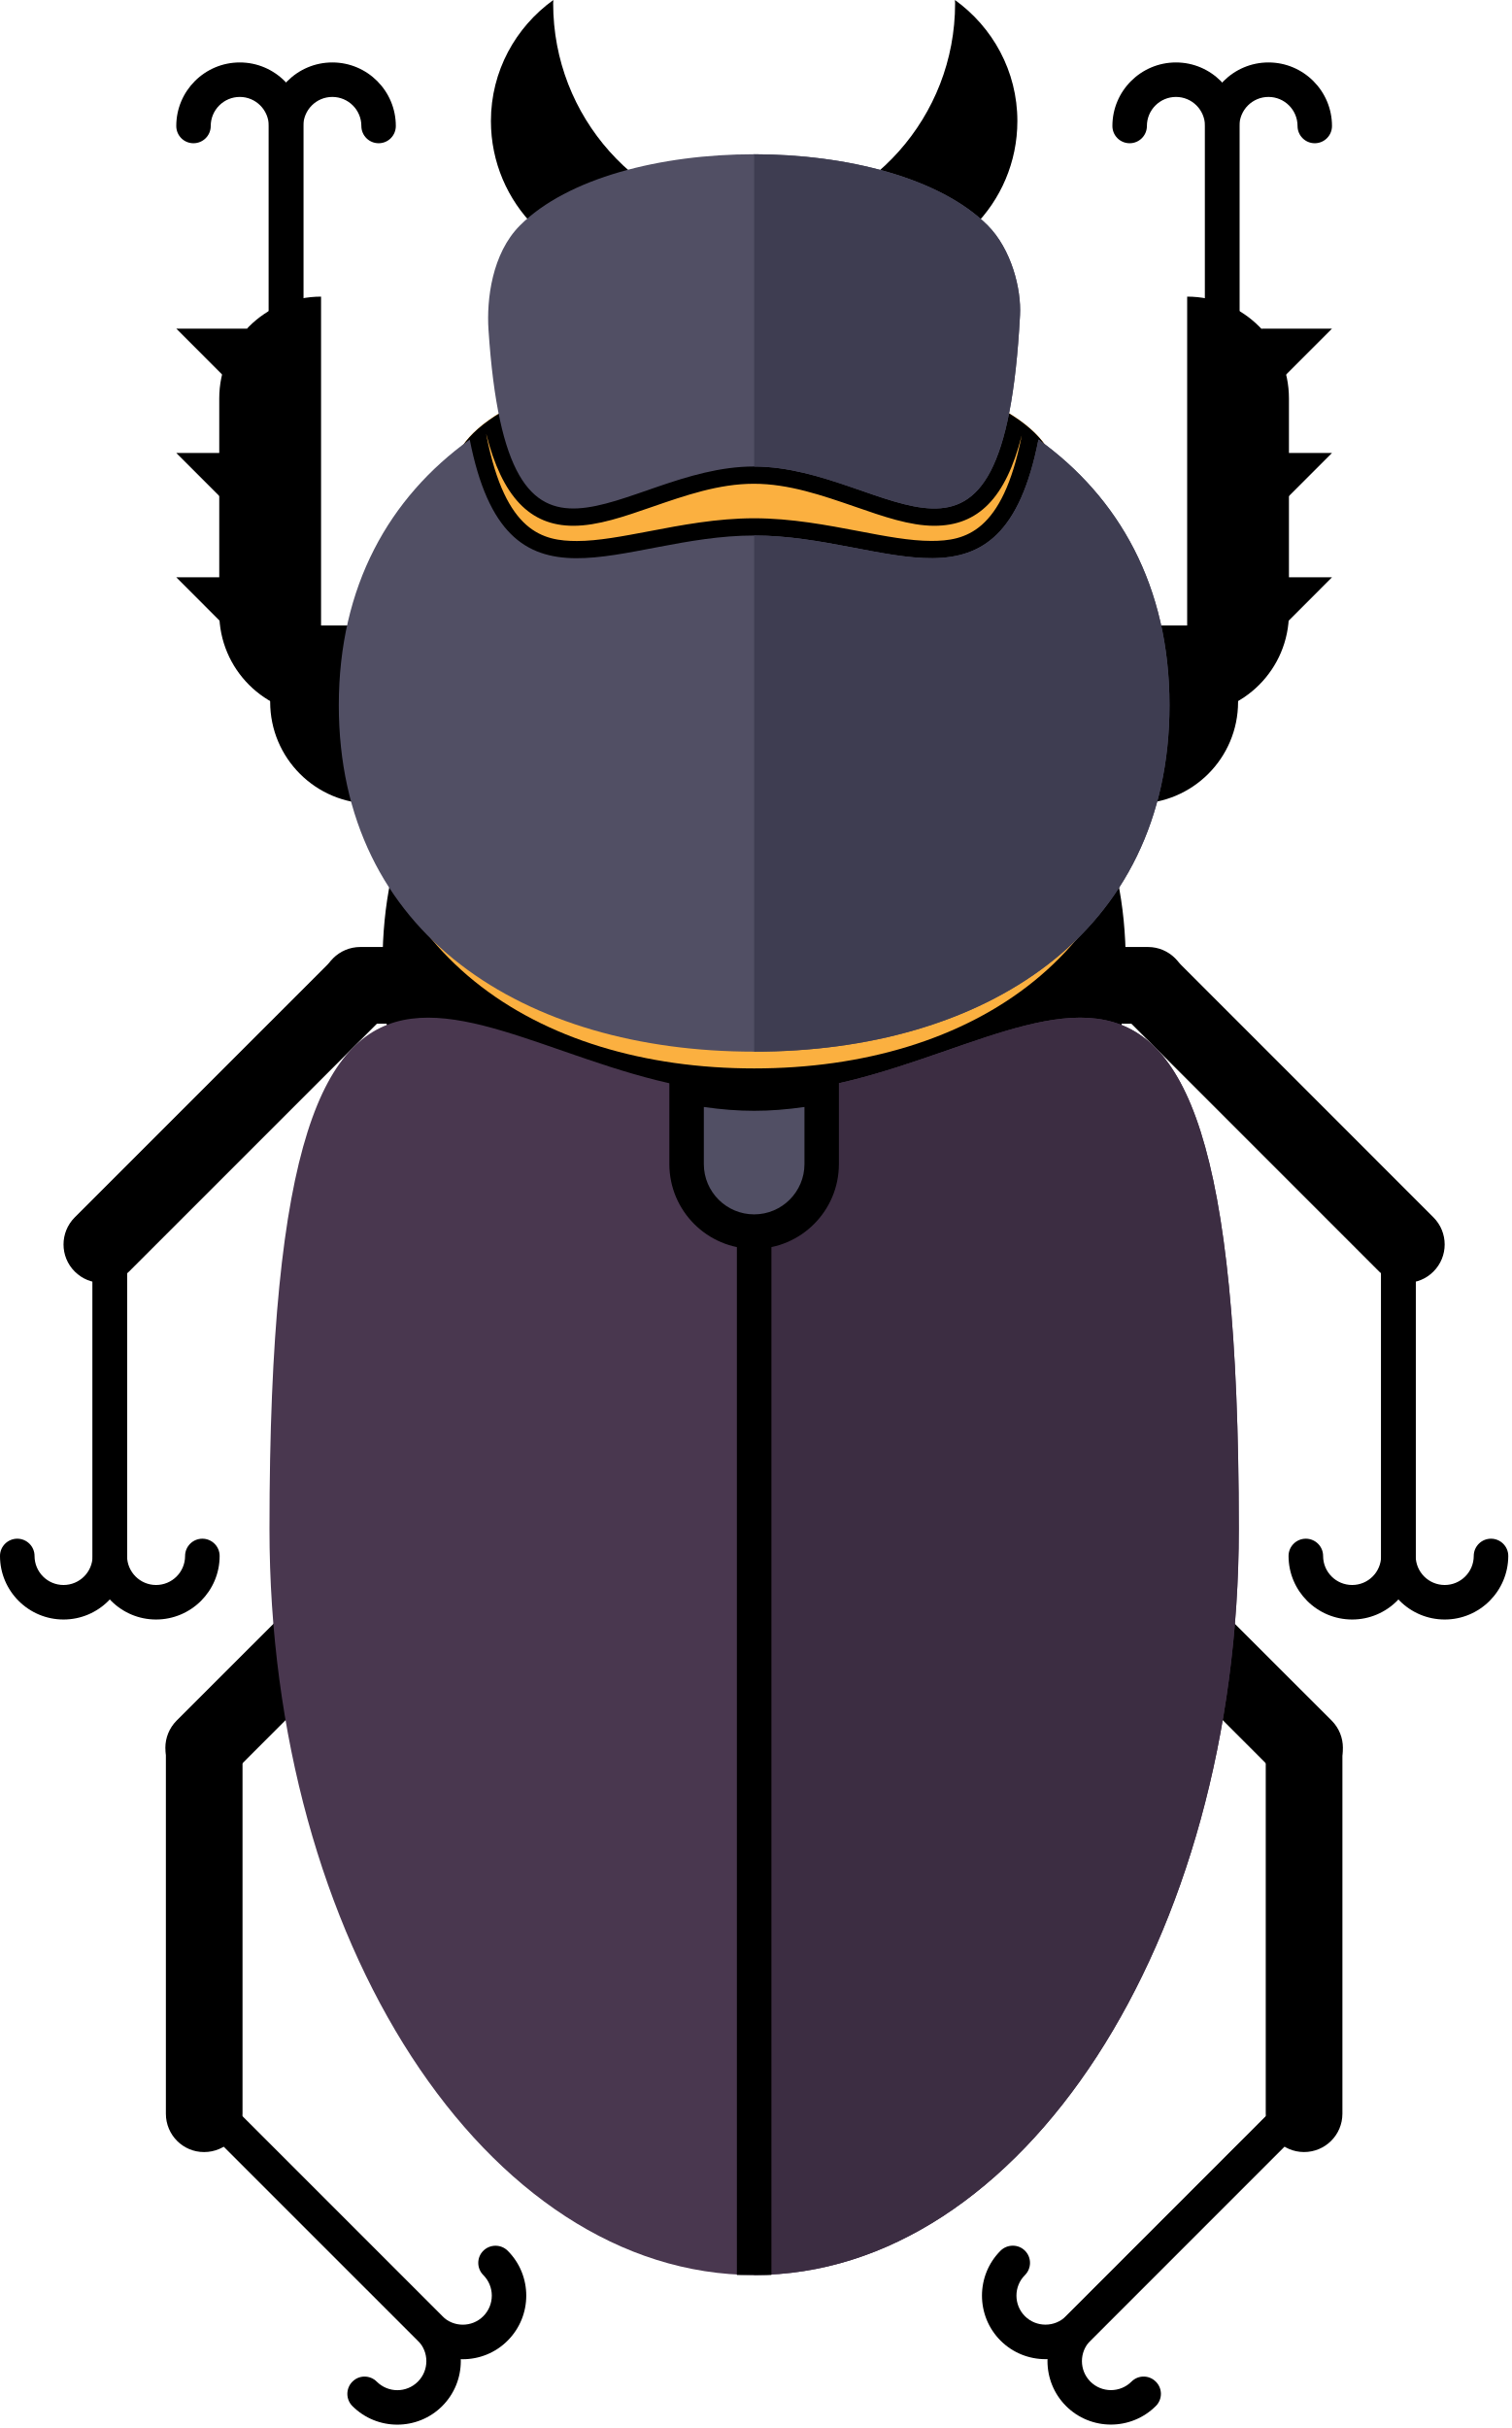
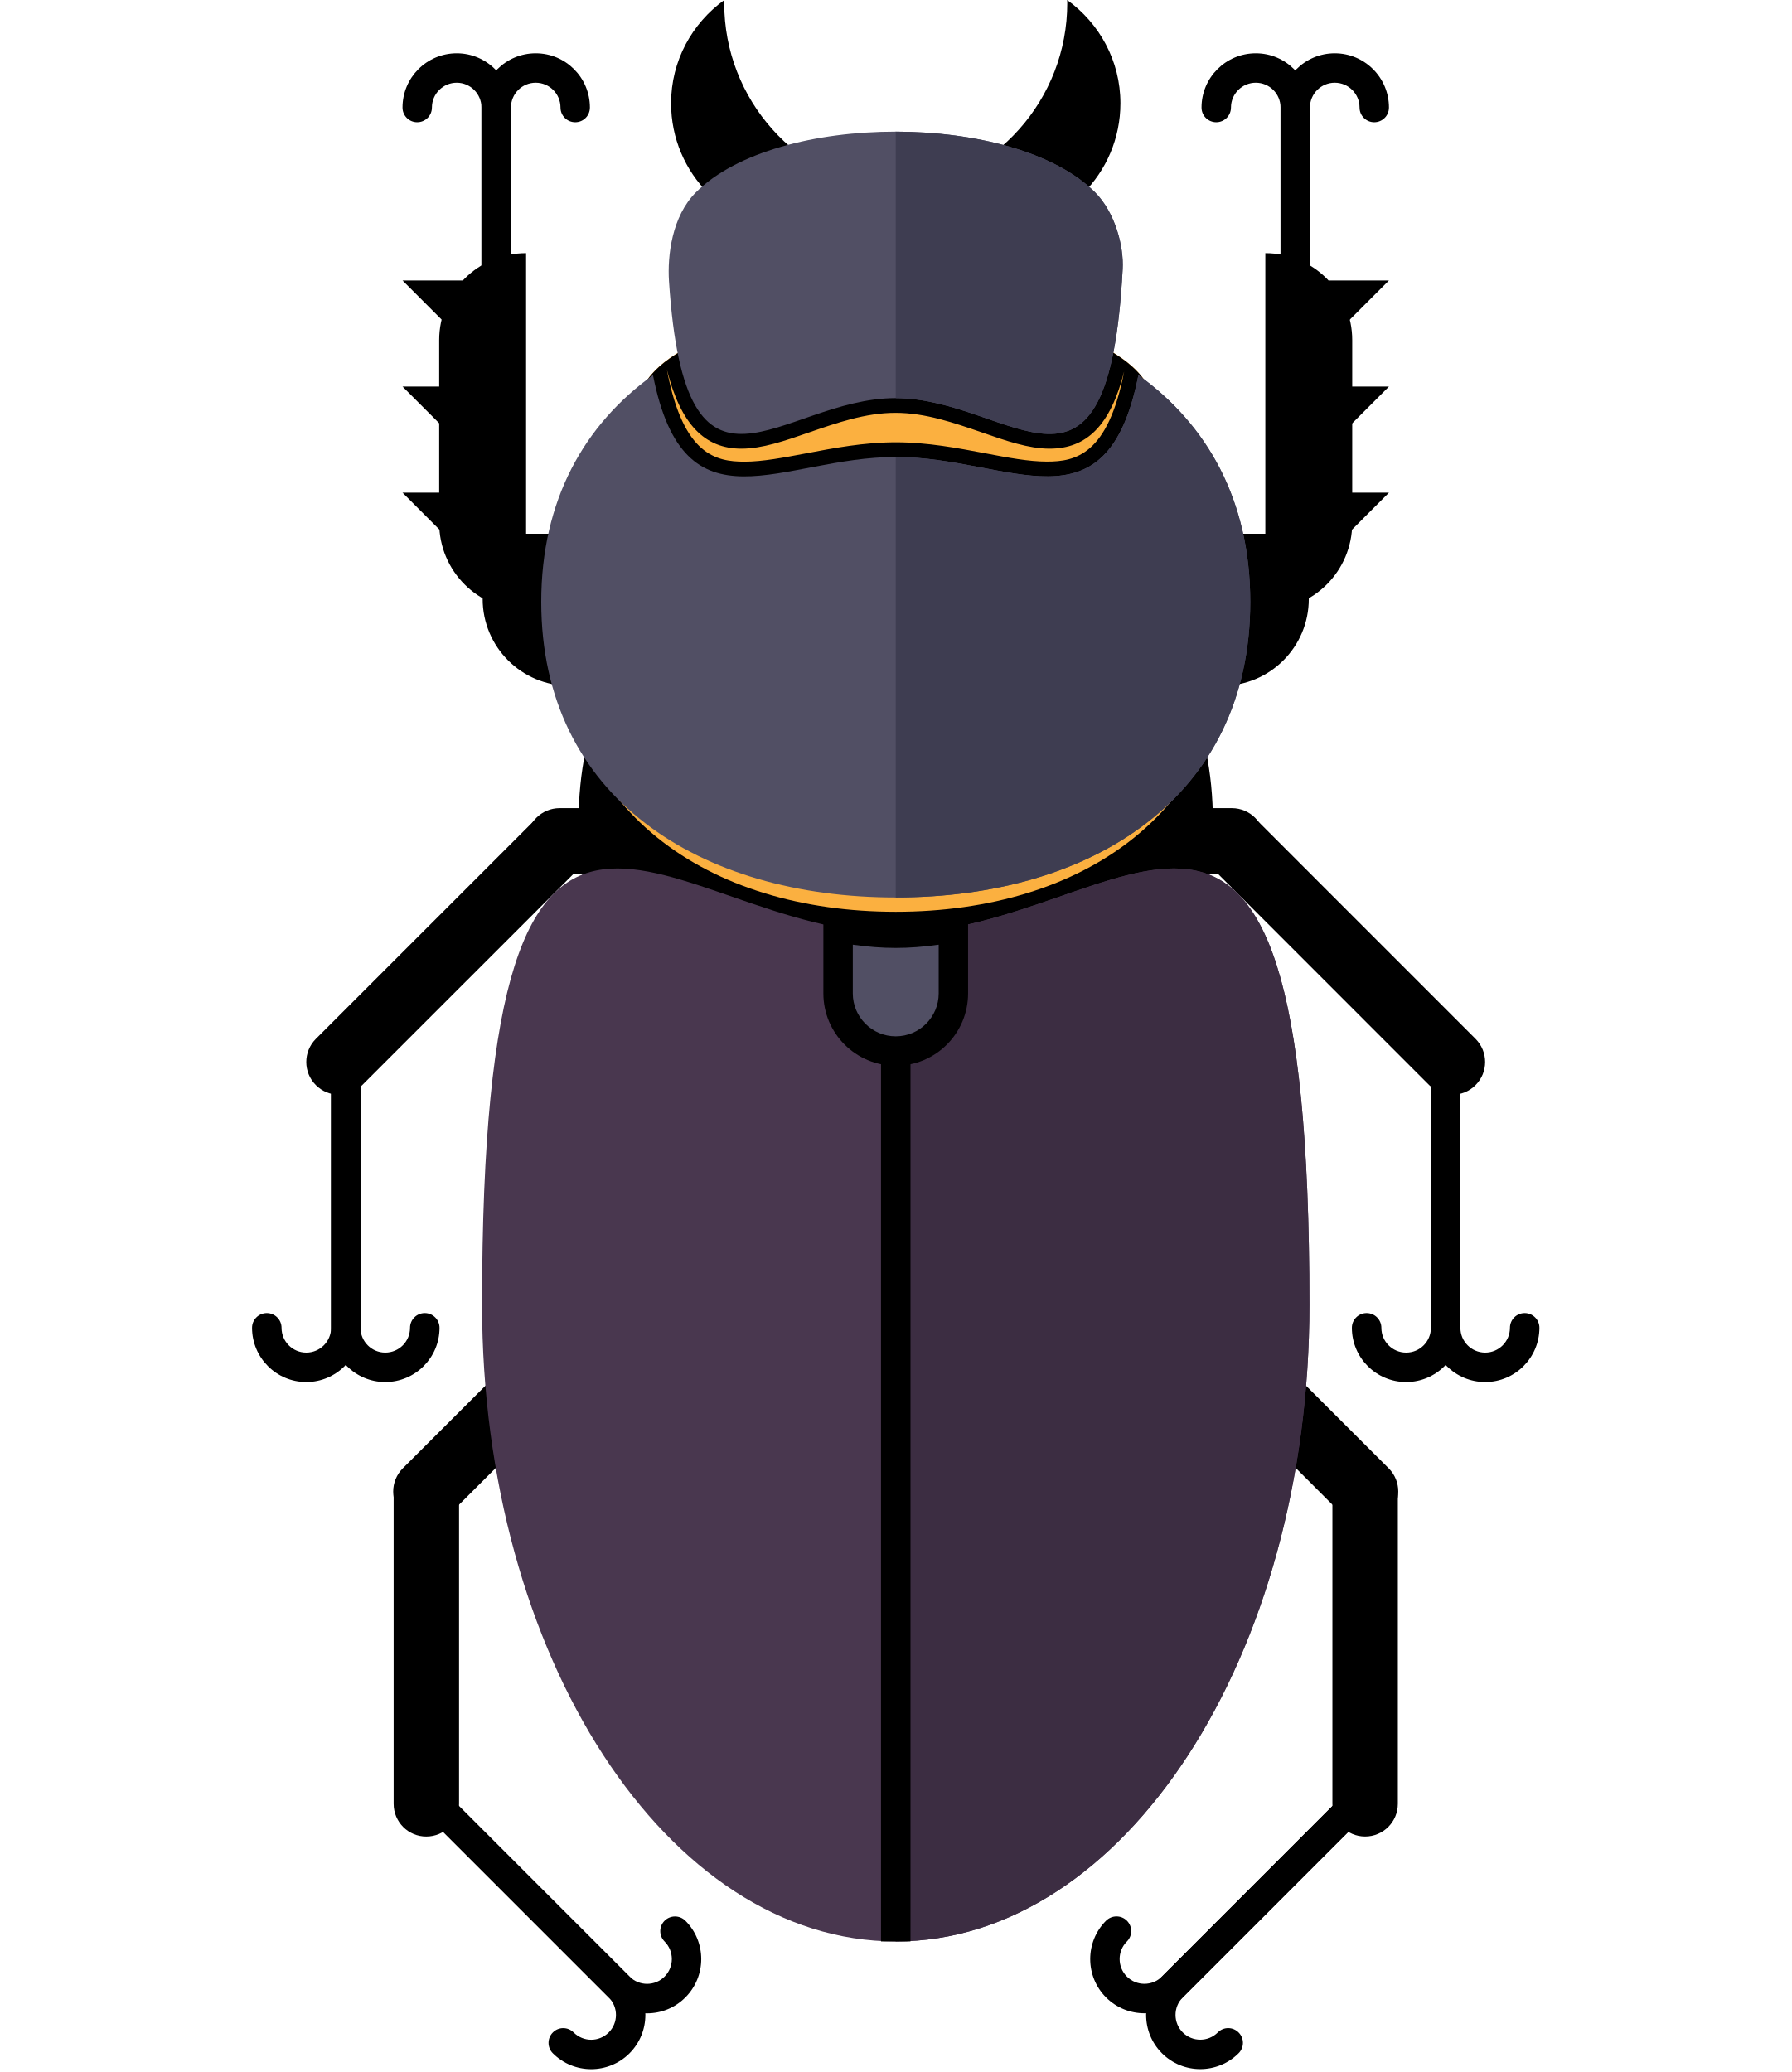
- <svg xmlns="http://www.w3.org/2000/svg" width="21.6mm" height="34.7mm" viewBox="0 0 21.6 34.7" version="1.1" id="svg1">
+ <svg xmlns="http://www.w3.org/2000/svg" width="30mm" height="34.7mm" viewBox="0 0 30 34.7" version="1.1" id="svg1">
  <defs id="defs1" />
-   <g id="g306" transform="matrix(0.2645889,0,0,0.2645889,-110.4271,-92.63654)">
+   <g id="g306" transform="matrix(0.2645889,0,0,0.2645889,-106.2061,-92.63654)">
    <path id="path230" d="m 3557.72,789.859 c 0,-25.91 -54.63,-46.89 -122.03,-46.89 -67.39,0 -122.03,20.98 -122.03,46.89 0,25.903 54.64,46.891 122.03,46.891 67.4,0 122.03,-20.988 122.03,-46.891" style="fill:#fbb040;fill-opacity:1;fill-rule:nonzero;stroke:none" transform="matrix(0.1333333,0,0,-0.1333333,0,481.08)" />
    <path id="path231" d="m 3362.45,769.242 c 9.9,0 20.66,3.75 32.06,7.707 13.2,4.551 26.84,9.313 41.05,9.313 14.22,0 27.86,-4.762 41.07,-9.313 11.39,-3.957 22.15,-7.707 32.06,-7.707 17.69,0 28.93,11.129 35.39,36.528 l -0.03,-0.231 c -7.73,-39.141 -22.95,-42.43 -36.59,-42.43 -8.65,0 -18.71,1.911 -29.38,3.961 -12.79,2.418 -27.28,5.211 -42.39,5.211 -15.1,0 -29.63,-2.793 -42.44,-5.242 -10.68,-2.019 -20.74,-3.969 -29.35,-3.969 -13.64,0 -28.88,3.289 -36.6,42.43 l -0.16,0.949 c 6.5,-25.48 17.7,-37.207 35.31,-37.207 z m -48.75,20.309 c 0.85,0.789 1.58,1.609 2.46,2.347 2.41,-8.816 5.57,-16.058 9.3,-22.078 10.27,-8.308 26.64,-15.25 46.92,-20 7.54,0.7 15.29,1.93 23.49,3.5 12.79,2.45 26.02,4.981 39.82,4.981 13.77,0 27,-2.531 39.79,-4.961 8.24,-1.59 16.02,-2.801 23.52,-3.52 20.26,4.75 36.59,11.66 46.83,19.961 3.78,6.008 6.92,13.25 9.36,22.141 0.89,-0.731 1.65,-1.582 2.5,-2.34 0,0.098 0.03,0.188 0.03,0.277 0,10.711 -9.43,20.571 -25.17,28.45 -5.46,-30.079 -14.87,-35.079 -23.86,-35.079 -7.57,0 -17.22,3.36 -27.47,6.918 -13.62,4.711 -29.07,10.094 -45.66,10.094 -16.58,0 -32,-5.383 -45.64,-10.094 -10.23,-3.558 -19.91,-6.918 -27.47,-6.918 -6.06,0 -17.42,0.02 -23.81,34.961 -15.61,-7.863 -24.98,-17.671 -24.98,-28.332 0,-0.089 0.04,-0.179 0.04,-0.308" style="fill:#000000;fill-opacity:1;fill-rule:nonzero;stroke:none" transform="matrix(0.1333333,0,0,-0.1333333,0,481.08)" />
    <path id="path232" d="m 3218.98,820.82 v -86.871 c 0,-22.769 18.46,-41.238 41.25,-41.238 V 862.07 c -22.79,0 -41.25,-18.488 -41.25,-41.25" style="fill:#000000;fill-opacity:1;fill-rule:nonzero;stroke:none" transform="matrix(0.1333333,0,0,-0.1333333,0,481.08)" />
    <path id="path233" d="m 3239.61,728.852 v -30.961 c 0,-22.77 18.46,-41.231 41.25,-41.231 v 72.192 h -41.25" style="fill:#000000;fill-opacity:1;fill-rule:nonzero;stroke:none" transform="matrix(0.1333333,0,0,-0.1333333,0,481.08)" />
    <path id="path234" d="m 3246.04,841.73 c -3.86,0 -6.99,3.129 -6.99,6.981 v 82.488 c 0,6.5 -5.29,11.77 -11.74,11.77 -6.49,0 -11.78,-5.27 -11.78,-11.77 0,-3.879 -3.13,-6.988 -7,-6.988 -3.86,0 -6.96,3.109 -6.96,6.988 0,14.199 11.52,25.742 25.74,25.742 14.18,0 25.73,-11.543 25.73,-25.742 v -82.488 c 0,-3.852 -3.13,-6.981 -7,-6.981" style="fill:#000000;fill-opacity:1;fill-rule:nonzero;stroke:none" transform="matrix(0.1333333,0,0,-0.1333333,0,481.08)" />
    <path id="path235" d="m 3246.04,841.73 c -3.86,0 -6.99,3.129 -6.99,6.981 v 82.488 c 0,14.199 11.55,25.742 25.74,25.742 14.21,0 25.73,-11.543 25.73,-25.742 0,-3.879 -3.1,-6.988 -6.96,-6.988 -3.87,0 -7,3.109 -7,6.988 0,6.5 -5.29,11.77 -11.77,11.77 -6.49,0 -11.75,-5.27 -11.75,-11.77 v -82.488 c 0,-3.852 -3.13,-6.981 -7,-6.981" style="fill:#000000;fill-opacity:1;fill-rule:nonzero;stroke:none" transform="matrix(0.1333333,0,0,-0.1333333,0,481.08)" />
    <path id="path236" d="m 3230.09,820.57 -28.52,28.539 h 28.52 z" style="fill:#000000;fill-opacity:1;fill-rule:nonzero;stroke:none" transform="matrix(0.1333333,0,0,-0.1333333,0,481.08)" />
    <path id="path237" d="m 3230.09,770.199 -28.52,28.539 h 28.52 z" style="fill:#000000;fill-opacity:1;fill-rule:nonzero;stroke:none" transform="matrix(0.1333333,0,0,-0.1333333,0,481.08)" />
    <path id="path238" d="m 3230.09,719.809 -28.52,28.562 h 28.52 z" style="fill:#000000;fill-opacity:1;fill-rule:nonzero;stroke:none" transform="matrix(0.1333333,0,0,-0.1333333,0,481.08)" />
    <path id="path239" d="m 3652.37,820.82 v -86.871 c 0,-22.769 -18.45,-41.238 -41.24,-41.238 V 862.07 c 22.79,0 41.24,-18.488 41.24,-41.25" style="fill:#000000;fill-opacity:1;fill-rule:nonzero;stroke:none" transform="matrix(0.1333333,0,0,-0.1333333,0,481.08)" />
    <path id="path240" d="m 3631.76,728.852 v -30.961 c 0,-22.77 -18.45,-41.231 -41.25,-41.231 v 72.192 h 41.25" style="fill:#000000;fill-opacity:1;fill-rule:nonzero;stroke:none" transform="matrix(0.1333333,0,0,-0.1333333,0,481.08)" />
    <path id="path241" d="m 3625.31,841.73 c 3.89,0 6.99,3.129 6.99,6.981 v 82.488 c 0,6.5 5.29,11.77 11.78,11.77 6.49,0 11.77,-5.27 11.77,-11.77 0,-3.879 3.14,-6.988 6.97,-6.988 3.86,0 6.99,3.109 6.99,6.988 0,14.199 -11.55,25.742 -25.73,25.742 -14.18,0 -25.73,-11.543 -25.73,-25.742 v -82.488 c 0,-3.852 3.13,-6.981 6.96,-6.981" style="fill:#000000;fill-opacity:1;fill-rule:nonzero;stroke:none" transform="matrix(0.1333333,0,0,-0.1333333,0,481.08)" />
    <path id="path242" d="m 3625.31,841.73 c 3.89,0 6.99,3.129 6.99,6.981 v 82.488 c 0,14.199 -11.52,25.742 -25.7,25.742 -14.21,0 -25.76,-11.543 -25.76,-25.742 0,-3.879 3.13,-6.988 6.99,-6.988 3.85,0 6.99,3.109 6.99,6.988 0,6.5 5.29,11.77 11.78,11.77 6.49,0 11.75,-5.27 11.75,-11.77 v -82.488 c 0,-3.852 3.13,-6.981 6.96,-6.981" style="fill:#000000;fill-opacity:1;fill-rule:nonzero;stroke:none" transform="matrix(0.1333333,0,0,-0.1333333,0,481.08)" />
    <path id="path243" d="m 3641.29,820.57 28.52,28.539 h -28.52 z" style="fill:#000000;fill-opacity:1;fill-rule:nonzero;stroke:none" transform="matrix(0.1333333,0,0,-0.1333333,0,481.08)" />
    <path id="path244" d="m 3641.29,770.199 28.52,28.539 h -28.52 z" style="fill:#000000;fill-opacity:1;fill-rule:nonzero;stroke:none" transform="matrix(0.1333333,0,0,-0.1333333,0,481.08)" />
    <path id="path245" d="m 3641.29,719.809 28.52,28.562 h -28.52 z" style="fill:#000000;fill-opacity:1;fill-rule:nonzero;stroke:none" transform="matrix(0.1333333,0,0,-0.1333333,0,481.08)" />
    <path id="path246" d="m 3174.63,483.301 c 3.86,0 7,-3.11 7,-6.992 V 351.91 c 0,-6.5 5.28,-11.769 11.74,-11.769 6.52,0 11.77,5.269 11.77,11.769 0,3.852 3.14,6.988 7,6.988 3.86,0 7,-3.136 7,-6.988 0,-14.211 -11.56,-25.75 -25.77,-25.75 -14.19,0 -25.7,11.539 -25.7,25.75 v 124.43 c 0,3.851 3.1,6.961 6.96,6.961" style="fill:#000000;fill-opacity:1;fill-rule:nonzero;stroke:none" transform="matrix(0.1333333,0,0,-0.1333333,0,481.08)" />
    <path id="path247" d="m 3174.63,483.301 c 3.86,0 7,-3.11 7,-6.992 V 351.91 c 0,-14.211 -11.56,-25.75 -25.74,-25.75 -14.18,0 -25.74,11.539 -25.74,25.75 0,3.852 3.14,6.988 7,6.988 3.86,0 7,-3.136 7,-6.988 0,-6.5 5.25,-11.769 11.74,-11.769 6.49,0 11.78,5.269 11.78,11.769 v 124.43 c 0,3.851 3.1,6.961 6.96,6.961" style="fill:#000000;fill-opacity:1;fill-rule:nonzero;stroke:none" transform="matrix(0.1333333,0,0,-0.1333333,0,481.08)" />
    <path id="path248" d="m 3182.42,467.109 c -6.08,-6.07 -15.89,-6.07 -21.97,0 v 0 c -6.08,6.063 -6.08,15.891 0,21.981 l 103.23,103.211 c 6.04,6.051 15.89,6.051 21.97,0 v 0 c 6.04,-6.063 6.04,-15.903 0,-21.981 L 3182.42,467.109" style="fill:#000000;fill-opacity:1;fill-rule:nonzero;stroke:none" transform="matrix(0.1333333,0,0,-0.1333333,0,481.08)" />
    <path id="path249" d="m 3276.12,567.539 c -8.58,0 -15.55,6.941 -15.55,15.52 v 0 c 0,8.601 6.97,15.523 15.55,15.543 l 145.96,-0.02 c 8.58,0 15.54,-6.922 15.54,-15.531 v 0 c 0,-8.571 -6.96,-15.531 -15.54,-15.531 l -145.96,0.019" style="fill:#000000;fill-opacity:1;fill-rule:nonzero;stroke:none" transform="matrix(0.1333333,0,0,-0.1333333,0,481.08)" />
    <path id="path250" d="m 3696.72,483.301 c -3.86,0 -7,-3.11 -7,-6.992 V 351.91 c 0,-6.5 -5.25,-11.769 -11.74,-11.769 -6.52,0 -11.77,5.269 -11.77,11.769 0,3.852 -3.14,6.988 -7,6.988 -3.86,0 -7,-3.136 -7,-6.988 0,-14.211 11.55,-25.75 25.77,-25.75 14.18,0 25.74,11.539 25.74,25.75 v 124.43 c 0,3.851 -3.14,6.961 -7,6.961" style="fill:#000000;fill-opacity:1;fill-rule:nonzero;stroke:none" transform="matrix(0.1333333,0,0,-0.1333333,0,481.08)" />
    <path id="path251" d="m 3696.72,483.301 c -3.86,0 -7,-3.11 -7,-6.992 V 351.91 c 0,-14.211 11.55,-25.75 25.77,-25.75 14.18,0 25.71,11.539 25.74,25.75 0,3.852 -3.14,6.988 -7,6.988 -3.86,0 -6.99,-3.136 -6.99,-6.988 0,-6.5 -5.29,-11.769 -11.75,-11.769 -6.52,0 -11.77,5.269 -11.77,11.769 v 124.43 c 0,3.851 -3.14,6.961 -7,6.961" style="fill:#000000;fill-opacity:1;fill-rule:nonzero;stroke:none" transform="matrix(0.1333333,0,0,-0.1333333,0,481.08)" />
    <path id="path252" d="m 3688.93,467.109 c 6.11,-6.07 15.93,-6.07 21.97,0 v 0 c 6.08,6.063 6.08,15.891 0,21.981 l -103.19,103.211 c -6.08,6.051 -15.93,6.051 -21.97,0 v 0 c -6.08,-6.063 -6.05,-15.903 0,-21.981 l 103.19,-103.211" style="fill:#000000;fill-opacity:1;fill-rule:nonzero;stroke:none" transform="matrix(0.1333333,0,0,-0.1333333,0,481.08)" />
    <path id="path253" d="m 3595.27,567.539 c 8.57,0 15.54,6.941 15.51,15.52 v 0 c 0.03,8.601 -6.94,15.523 -15.51,15.543 l -146,-0.02 c -8.54,0 -15.54,-6.922 -15.51,-15.531 v 0 c -0.03,-8.571 6.97,-15.531 15.51,-15.531 l 146,0.019" style="fill:#000000;fill-opacity:1;fill-rule:nonzero;stroke:none" transform="matrix(0.1333333,0,0,-0.1333333,0,481.08)" />
    <path id="path254" d="m 3211.48,131.91 c 2.72,2.719 7.12,2.738 9.87,0 l 87.97,-87.961 c 4.59,-4.609 12.06,-4.609 16.62,-0.039 4.62,4.609 4.62,12.059 0.03,16.672 -2.71,2.719 -2.75,7.129 0,9.859 2.73,2.707 7.16,2.707 9.88,0 10.03,-10.02 10.03,-26.363 -0.03,-36.41 -10,-10.051 -26.34,-10.051 -36.37,0 l -88,88 c -2.72,2.731 -2.69,7.129 0.03,9.879" style="fill:#000000;fill-opacity:1;fill-rule:nonzero;stroke:none" transform="matrix(0.1333333,0,0,-0.1333333,0,481.08)" />
    <path id="path255" d="m 3211.48,131.91 c 2.72,2.719 7.12,2.738 9.87,0 l 87.97,-87.961 c 10.04,-10.07 10.04,-26.379 0,-36.43 -10.03,-10.031 -26.37,-10.031 -36.39,0 -2.73,2.723 -2.73,7.16 0,9.891 2.71,2.75 7.14,2.73 9.87,0 4.62,-4.602 12.06,-4.602 16.65,0 4.59,4.578 4.59,12.051 0,16.621 l -88,88 c -2.72,2.731 -2.69,7.129 0.03,9.879" style="fill:#000000;fill-opacity:1;fill-rule:nonzero;stroke:none" transform="matrix(0.1333333,0,0,-0.1333333,0,481.08)" />
    <path id="path256" d="m 3228.41,125.949 c 0,-8.59 -6.96,-15.527 -15.54,-15.527 v 0 c -8.55,-0.043 -15.51,6.91 -15.51,15.527 v 145.973 c 0,8.57 6.96,15.539 15.51,15.539 v 0 c 8.58,0 15.54,-6.969 15.54,-15.563 V 125.949" style="fill:#000000;fill-opacity:1;fill-rule:nonzero;stroke:none" transform="matrix(0.1333333,0,0,-0.1333333,0,481.08)" />
    <path id="path257" d="m 3223.67,263.211 c -6.09,-6.07 -15.89,-6.09 -21.98,0 v 0 c -6.07,6.07 -6.04,15.879 0,21.98 l 103.24,103.188 c 6.07,6.062 15.89,6.09 21.96,0 v 0 c 6.08,-6.047 6.08,-15.91 0,-21.949 L 3223.67,263.211" style="fill:#000000;fill-opacity:1;fill-rule:nonzero;stroke:none" transform="matrix(0.1333333,0,0,-0.1333333,0,481.08)" />
    <path id="path258" d="m 3659.91,131.91 c -2.73,2.738 -7.16,2.738 -9.91,0 l -87.94,-87.961 c -4.59,-4.59 -12.06,-4.59 -16.65,-0.019 -4.59,4.59 -4.59,12.082 0,16.652 2.72,2.727 2.75,7.149 0,9.887 -2.72,2.723 -7.15,2.68 -9.88,0 -10.04,-10.039 -10.04,-26.391 0,-36.438 10.04,-10.02 26.37,-10.02 36.41,0.019 l 87.97,87.98 c 2.72,2.75 2.72,7.141 0,9.879" style="fill:#000000;fill-opacity:1;fill-rule:nonzero;stroke:none" transform="matrix(0.1333333,0,0,-0.1333333,0,481.08)" />
    <path id="path259" d="m 3659.91,131.91 c -2.73,2.738 -7.16,2.738 -9.91,0 l -87.94,-87.961 c -10.03,-10.039 -10.03,-26.379 0,-36.41 10.01,-10.02 26.33,-10.02 36.37,0 2.76,2.723 2.76,7.141 0,9.871 -2.72,2.75 -7.16,2.75 -9.87,0 -4.59,-4.57 -12.03,-4.57 -16.62,0 -4.59,4.59 -4.59,12.059 0,16.641 l 87.97,87.98 c 2.72,2.75 2.72,7.141 0,9.879" style="fill:#000000;fill-opacity:1;fill-rule:nonzero;stroke:none" transform="matrix(0.1333333,0,0,-0.1333333,0,481.08)" />
    <path id="path260" d="m 3642.97,125.961 c 0,-8.582 6.97,-15.531 15.51,-15.531 v 0 c 8.58,-0.008 15.55,6.929 15.55,15.531 V 271.93 c 0,8.57 -6.97,15.55 -15.55,15.55 v 0 c -8.54,0 -15.51,-6.988 -15.51,-15.558 V 125.961" style="fill:#000000;fill-opacity:1;fill-rule:nonzero;stroke:none" transform="matrix(0.1333333,0,0,-0.1333333,0,481.08)" />
    <path id="path261" d="m 3647.72,263.211 c 6.07,-6.039 15.89,-6.07 21.97,0 v 0 c 6.05,6.09 6.05,15.898 0,21.988 l -103.26,103.199 c -6.04,6.063 -15.9,6.071 -21.94,0 v 0 c -6.08,-6.066 -6.08,-15.91 0,-21.949 l 103.23,-103.238" style="fill:#000000;fill-opacity:1;fill-rule:nonzero;stroke:none" transform="matrix(0.1333333,0,0,-0.1333333,0,481.08)" />
    <path id="path262" d="m 3354.27,980.832 c 0,0.469 0.07,0.918 0.07,1.406 -15.26,-10.988 -25.29,-28.789 -25.29,-49.027 0,-33.43 27.09,-60.551 60.53,-60.551 17.18,0 32.59,7.25 43.61,18.738 -44.47,5.551 -78.92,43.411 -78.92,89.434" style="fill:#000000;fill-opacity:1;fill-rule:nonzero;stroke:none" transform="matrix(0.1333333,0,0,-0.1333333,0,481.08)" />
    <path id="path263" d="m 3517.11,980.832 c 0,0.469 -0.06,0.918 -0.06,1.406 15.25,-10.988 25.29,-28.789 25.29,-49.027 0,-33.43 -27.1,-60.551 -60.53,-60.551 -17.19,0 -32.63,7.25 -43.62,18.738 44.48,5.551 78.92,43.411 78.92,89.434" style="fill:#000000;fill-opacity:1;fill-rule:nonzero;stroke:none" transform="matrix(0.1333333,0,0,-0.1333333,0,481.08)" />
    <path id="path264" d="m 3538.76,699.551 c -13.45,-76.34 -54.48,-38.91 -103.07,-38.91 -48.62,0 -89.65,-37.442 -103.1,38.859 -29.16,-23.441 -47.45,-59.309 -47.45,-107.609 0,-92.942 67.39,-140.332 150.55,-140.332 83.16,0 150.56,47.39 150.56,140.332 0,48.32 -18.31,84.218 -47.49,107.66" style="fill:#000000;fill-opacity:1;fill-rule:nonzero;stroke:none" transform="matrix(0.1333333,0,0,-0.1333333,0,481.08)" />
    <path id="path265" d="m 3632.05,362.828 c 0,-166.887 -87.94,-302.207 -196.36,-302.207 -108.45,0 -196.36,135.32 -196.36,302.207 0,316.012 87.91,176.442 196.36,176.442 108.46,0 196.36,139.57 196.36,-176.442" style="fill:#49374f;fill-opacity:1;fill-rule:nonzero;stroke:none" transform="matrix(0.1333333,0,0,-0.1333333,0,481.08)" />
    <path id="path266" d="m 3632.05,362.828 c 0,316.012 -87.9,176.442 -196.36,176.442 V 60.621 c 108.42,0 196.36,135.32 196.36,302.207" style="fill:#3c2d42;fill-opacity:1;fill-rule:nonzero;stroke:none" transform="matrix(0.1333333,0,0,-0.1333333,0,481.08)" />
    <path id="path267" d="m 3340.83,890.93 c -11.4,-11.418 -13.56,-30.11 -12.77,-42.192 7.85,-119.187 53,-55.488 107.5,-55.488 55.37,0 101.09,-65.75 107.85,61.289 0.58,10.68 -3.51,26.75 -13.1,36.391 -38.43,38.429 -151.03,38.429 -189.48,0" style="fill:#514f64;fill-opacity:1;fill-rule:nonzero;stroke:none" transform="matrix(0.1333333,0,0,-0.1333333,0,481.08)" />
    <path id="path268" d="m 3275.43,689.738 c 0,-92.937 71.75,-140.328 160.26,-140.328 88.51,0 160.24,47.391 160.24,140.328 h -320.5" style="fill:#fbb040;fill-opacity:1;fill-rule:nonzero;stroke:none" transform="matrix(0.1333333,0,0,-0.1333333,0,481.08)" />
    <path id="path269" d="m 3550.88,804.172 c -15,-76.32 -60.89,-38.871 -115.19,-38.871 -54.32,0 -100.22,-37.481 -115.23,38.859 -32.59,-23.449 -53.04,-59.328 -53.04,-107.629 0,-92.941 75.33,-140.332 168.27,-140.332 92.94,0 168.28,47.391 168.28,140.332 0,48.321 -20.48,84.199 -53.09,107.641" style="fill:#514f64;fill-opacity:1;fill-rule:nonzero;stroke:none" transform="matrix(0.1333333,0,0,-0.1333333,0,481.08)" />
    <path id="path270" d="m 3435.69,476.309 c -18.96,0 -34.35,15.41 -34.35,34.351 v 39.781 l 8.26,-1.55 c 18.94,-3.551 33.25,-3.551 52.17,0 l 8.26,1.55 V 510.66 c 0,-18.941 -15.38,-34.351 -34.34,-34.351" style="fill:#000000;fill-opacity:1;fill-rule:nonzero;stroke:none" transform="matrix(0.1333333,0,0,-0.1333333,0,481.08)" />
    <path id="path271" d="M 3442.69,60.621 H 3428.7 V 483.301 h 13.99 V 60.621" style="fill:#000000;fill-opacity:1;fill-rule:nonzero;stroke:none" transform="matrix(0.1333333,0,0,-0.1333333,0,481.08)" />
    <path id="path272" d="M 3415.31,533.789 V 510.66 c 0,-11.238 9.15,-20.379 20.38,-20.379 11.24,0 20.39,9.141 20.39,20.379 v 23.129 c -14.31,-2.059 -26.47,-2.059 -40.77,0" style="fill:#514f64;fill-opacity:1;fill-rule:nonzero;stroke:none" transform="matrix(0.1333333,0,0,-0.1333333,0,481.08)" />
    <path id="path274" d="m 3532.97,864.75 c 0,-9.258 -3.2,-16.75 -7.15,-16.75 -3.93,0 -7.12,7.492 -7.12,16.75 0,9.23 3.19,16.742 7.12,16.742 3.95,0 7.15,-7.512 7.15,-16.742" style="fill:#000000;fill-opacity:1;fill-rule:nonzero;stroke:none" transform="matrix(0.1333333,0,0,-0.1333333,0,481.08)" />
    <path id="path275" d="m 3550.88,804.172 c -15,-76.32 -60.89,-38.871 -115.19,-38.871 v -209.102 0 c 92.94,0 168.28,47.391 168.28,140.332 0,48.321 -20.48,84.199 -53.09,107.641" style="fill:#3e3d51;fill-opacity:1;fill-rule:nonzero;stroke:none" transform="matrix(0.1333333,0,0,-0.1333333,0,481.08)" />
    <path id="path276" d="m 3435.69,919.75 v -126.5 c 55.3,-0.102 100.96,-65.648 107.72,61.289 0.58,10.68 -3.51,26.75 -13.1,36.391 -19.21,19.179 -56.92,28.789 -94.62,28.82" style="fill:#3e3d51;fill-opacity:1;fill-rule:nonzero;stroke:none" transform="matrix(0.1333333,0,0,-0.1333333,0,481.08)" />
  </g>
</svg>
